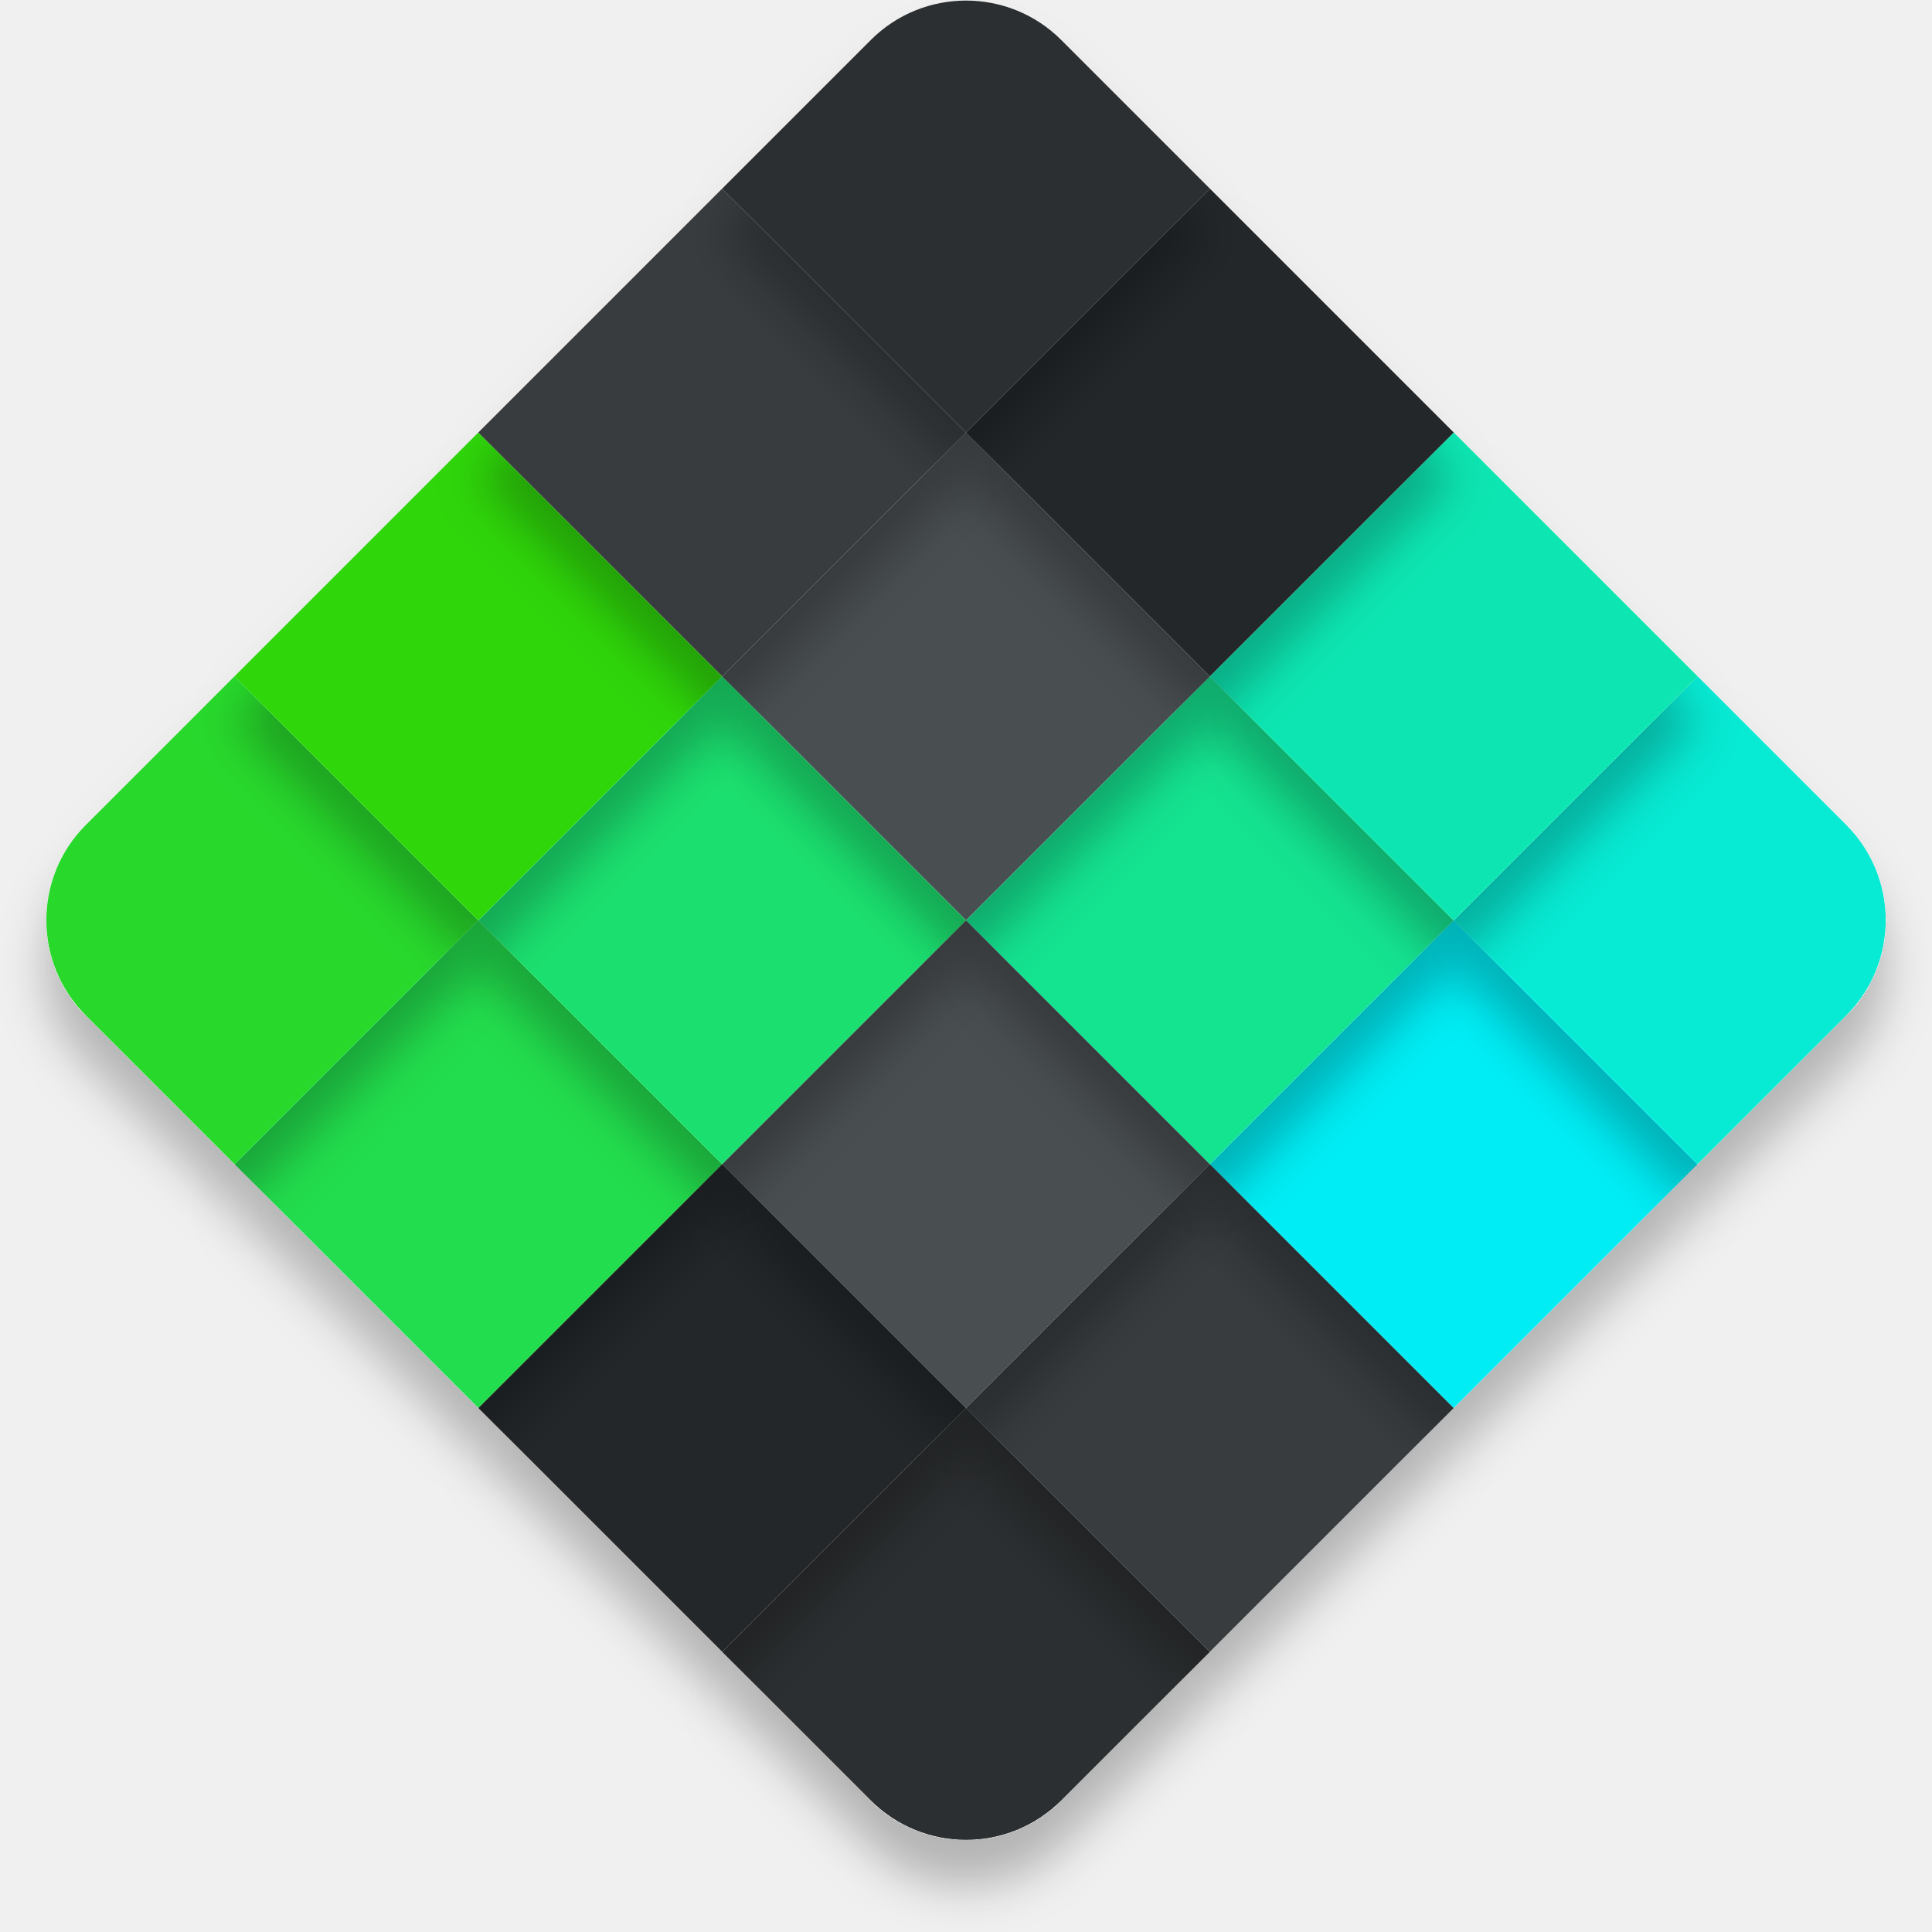
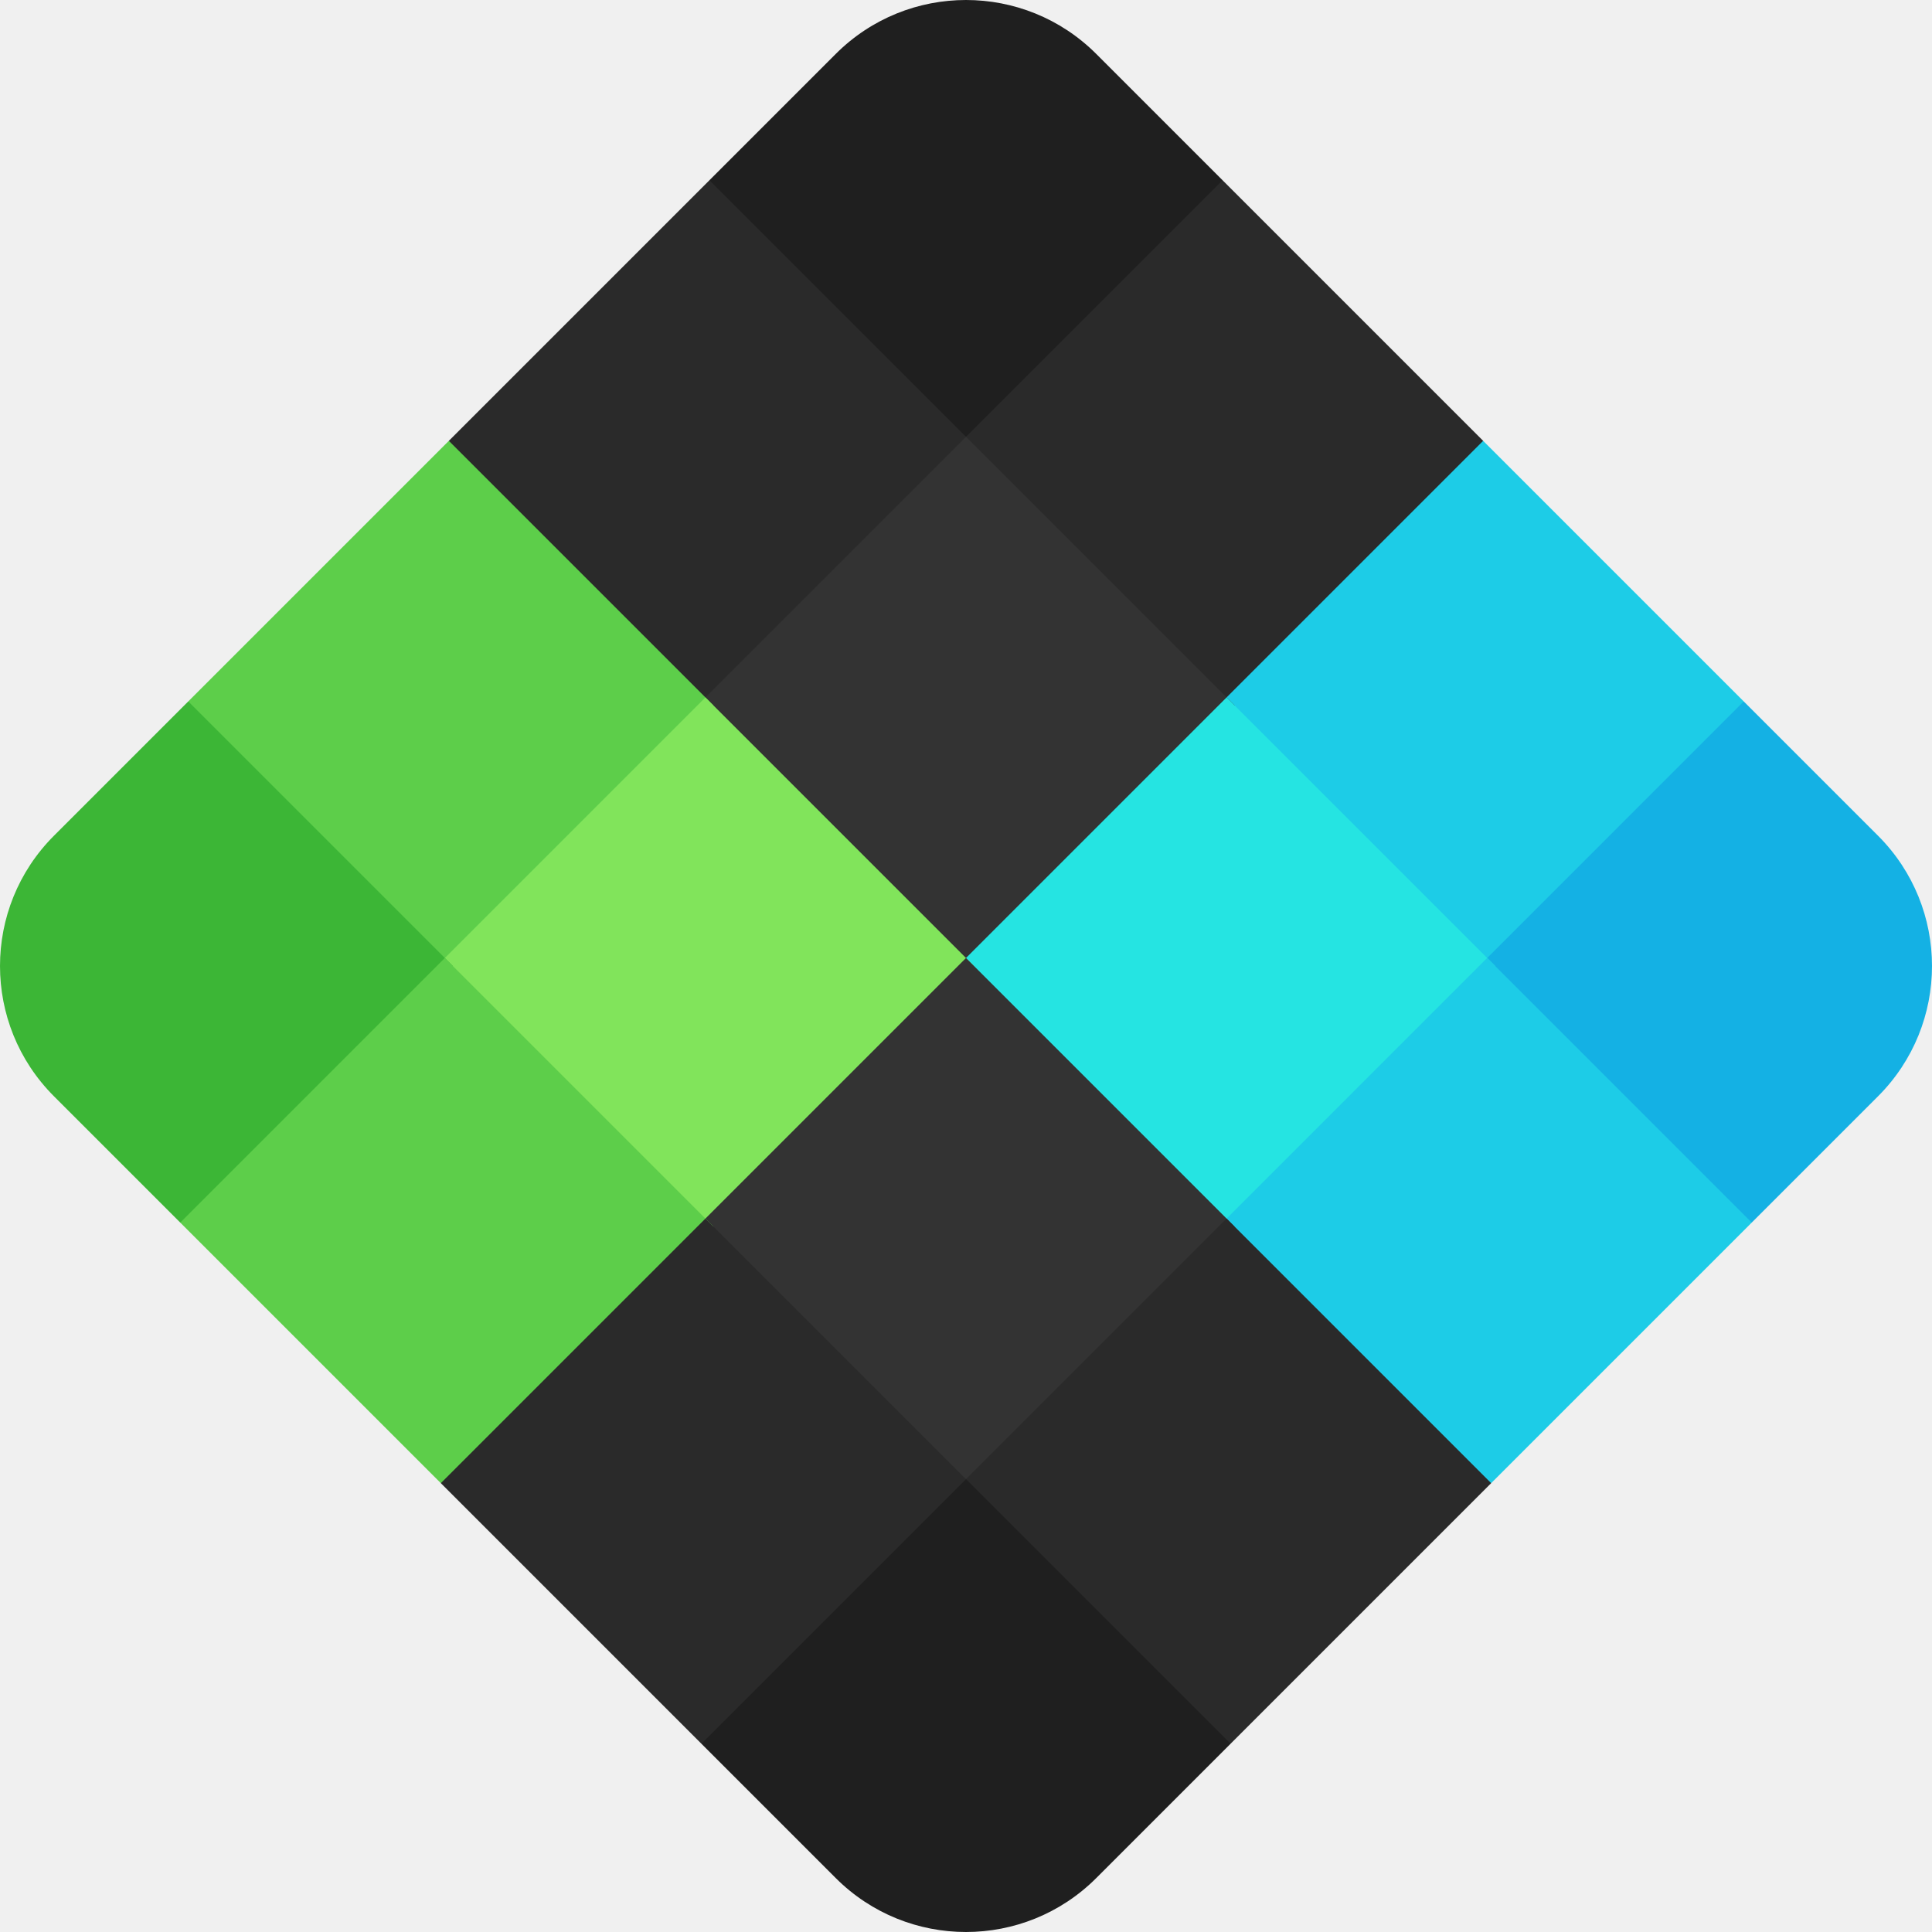
- <svg xmlns="http://www.w3.org/2000/svg" width="1434" height="1434" viewBox="0 0 1434 1434" fill="none">
-   <g filter="url(#filter0_d_0_1)">
-     <path d="M536 1226.02L717.019 1045L898.039 1226.02L787.73 1336.33C748.678 1375.38 685.361 1375.38 646.309 1336.33L536 1226.02Z" fill="#2C2F31" />
+ <svg xmlns="http://www.w3.org/2000/svg" width="512" height="512" viewBox="0 0 512 512" fill="none">
+   <mask id="mask0_16_2" style="mask-type:luminance" maskUnits="userSpaceOnUse" x="0" y="0" width="512" height="512">
+     <path d="M497.697 221.471L290.528 14.302C271.459 -4.767 240.541 -4.767 221.472 14.302L14.302 221.471C-4.767 240.542 -4.767 271.459 14.302 290.528L221.472 497.698C240.541 516.767 271.459 516.767 290.528 497.698L497.697 290.528C516.768 271.459 516.768 240.542 497.697 221.471Z" fill="white" />
+   </mask>
+   <g mask="url(#mask0_16_2)">
+     <path d="M325.057 48.83L256 -20.226L186.943 48.83L256 117.887L325.057 48.83Z" fill="#1F1F1F" stroke="#1F1F1F" stroke-width="3" />
+     <path d="M394.112 117.887L325.056 48.83L255.999 117.887L325.056 186.944L394.112 117.887Z" fill="#2A2A2A" stroke="#2A2A2A" stroke-width="3" />
+     <path d="M463.169 186.944L394.112 117.887L325.056 186.944L394.112 255.999L463.169 186.944Z" fill="#1DCCE7" stroke="#1DCCE7" stroke-width="3" />
+     <path d="M532.226 256L463.169 186.944L394.112 256L463.169 325.056L532.226 256Z" fill="#14B1E4" stroke="#14B1E4" stroke-width="3" />
+     <path d="M256 117.887L186.943 48.83L117.886 117.887L186.943 186.944L256 117.887Z" fill="#2A2A2A" stroke="#2A2A2A" stroke-width="3" />
+     <path d="M325.057 186.944L256 117.887L186.943 186.944L256 255.999L325.057 186.944Z" fill="#333333" stroke="#333333" stroke-width="3" />
+     <path d="M394.112 256L325.056 186.944L255.999 256L325.056 325.056L394.112 256Z" fill="#25E4E2" stroke="#25E4E2" stroke-width="3" />
+     <path d="M463.169 325.057L394.112 256L325.056 325.057L394.112 394.113L463.169 325.057Z" fill="#1DCCE7" stroke="#1DCCE7" stroke-width="3" />
+     <path d="M186.943 186.944L117.886 117.887L48.83 186.944L117.886 255.999L186.943 186.944Z" fill="#5DCE4A" stroke="#5DCE4A" stroke-width="3" />
+     <path d="M256 256L186.943 186.944L117.886 256L186.943 325.056L256 256Z" fill="#81E45B" stroke="#81E45B" stroke-width="3" />
+     <path d="M325.057 325.057L256 256L186.943 325.057L256 394.113L325.057 325.057Z" fill="#333333" stroke="#333333" stroke-width="3" />
+     <path d="M394.112 394.113L325.056 325.056L255.999 394.113L325.056 463.169L394.112 394.113Z" fill="#2A2A2A" stroke="#2A2A2A" stroke-width="3" />
+     <path d="M117.886 256L48.83 186.944L-20.227 256L48.83 325.056L117.886 256Z" fill="#3CB636" stroke="#3CB636" stroke-width="3" />
+     <path d="M186.943 325.057L117.886 256L48.83 325.057L117.886 394.113L186.943 325.057Z" fill="#5DCE4A" stroke="#5DCE4A" stroke-width="3" />
+     <path d="M256 394.113L186.943 325.056L117.886 394.113L186.943 463.169L256 394.113Z" fill="#2A2A2A" stroke="#2A2A2A" stroke-width="3" />
+     <path d="M325.057 463.17L256 394.113L186.943 463.17L256 532.226L325.057 463.17Z" fill="#1F1F1F" stroke="#1F1F1F" stroke-width="3" />
  </g>
-   <g filter="url(#filter1_d_0_1)">
-     <rect x="355" y="1045.02" width="256" height="256" transform="rotate(-45 355 1045.02)" fill="#23272A" />
-   </g>
-   <g filter="url(#filter2_d_0_1)">
-     <rect x="174" y="864.019" width="256" height="256" transform="rotate(-45 174 864.019)" fill="#22DD4D" />
-   </g>
-   <g filter="url(#filter3_d_0_1)">
-     <rect x="717" y="1045.02" width="256" height="256" transform="rotate(-45 717 1045.02)" fill="#383C3F" />
-   </g>
-   <g filter="url(#filter4_d_0_1)">
-     <rect x="536" y="864.019" width="256" height="256" transform="rotate(-45 536 864.019)" fill="#494E51" />
-   </g>
-   <g filter="url(#filter5_d_0_1)">
-     <rect x="355" y="683.019" width="256" height="256" transform="rotate(-45 355 683.019)" fill="#1BE06F" />
-   </g>
-   <g filter="url(#filter6_d_0_1)">
-     <path d="M63.711 753.73C24.658 714.678 24.658 651.361 63.711 612.309L174.019 502L355.039 683.019L174.019 864.039L63.711 753.73Z" fill="#28D92C" />
-   </g>
-   <g filter="url(#filter7_d_0_1)">
-     <rect x="174" y="502.019" width="256" height="256" transform="rotate(-45 174 502.019)" fill="#2FD60A" />
-   </g>
-   <g filter="url(#filter8_d_0_1)">
-     <rect x="898" y="864.019" width="256" height="256" transform="rotate(-45 898 864.019)" fill="#00EDF5" />
-   </g>
-   <g filter="url(#filter9_d_0_1)">
-     <rect x="717" y="683.019" width="256" height="256" transform="rotate(-45 717 683.019)" fill="#14E390" />
-   </g>
-   <g filter="url(#filter10_d_0_1)">
-     <path d="M1370.33 612.309C1409.38 651.361 1409.38 714.678 1370.33 753.73L1260.02 864.039L1079 683.019L1260.02 502L1370.33 612.309Z" fill="#07EAD3" />
-   </g>
-   <g filter="url(#filter11_d_0_1)">
-     <rect x="898" y="502.019" width="256" height="256" transform="rotate(-45 898 502.019)" fill="#0DE6B2" />
-   </g>
-   <g filter="url(#filter12_d_0_1)">
-     <rect x="536" y="502.019" width="256" height="256" transform="rotate(-45 536 502.019)" fill="#494E51" />
-   </g>
-   <g filter="url(#filter13_d_0_1)">
-     <rect x="717" y="321.019" width="256" height="256" transform="rotate(-45 717 321.019)" fill="#23272A" />
-   </g>
-   <g filter="url(#filter14_d_0_1)">
-     <rect x="355" y="321.019" width="256" height="256" transform="rotate(-45 355 321.019)" fill="#383C3F" />
-   </g>
-   <g filter="url(#filter15_d_0_1)">
-     <path d="M536 140.019L646.309 29.711C685.361 -9.342 748.678 -9.342 787.73 29.711L898.039 140.019L717.019 321.039L536 140.019Z" fill="#2C2F31" />
-   </g>
-   <defs>
-     <filter id="filter0_d_0_1" x="502" y="1045" width="430.039" height="388.617" filterUnits="userSpaceOnUse" color-interpolation-filters="sRGB">
-       <feFlood flood-opacity="0" result="BackgroundImageFix" />
-       <feColorMatrix in="SourceAlpha" type="matrix" values="0 0 0 0 0 0 0 0 0 0 0 0 0 0 0 0 0 0 127 0" result="hardAlpha" />
-       <feOffset dy="34" />
-       <feGaussianBlur stdDeviation="17" />
-       <feComposite in2="hardAlpha" operator="out" />
-       <feColorMatrix type="matrix" values="0 0 0 0 0 0 0 0 0 0 0 0 0 0 0 0 0 0 0.25 0" />
-       <feBlend mode="normal" in2="BackgroundImageFix" result="effect1_dropShadow_0_1" />
-       <feBlend mode="normal" in="SourceGraphic" in2="effect1_dropShadow_0_1" result="shape" />
-     </filter>
-     <filter id="filter1_d_0_1" x="321" y="864" width="430.039" height="430.039" filterUnits="userSpaceOnUse" color-interpolation-filters="sRGB">
-       <feFlood flood-opacity="0" result="BackgroundImageFix" />
-       <feColorMatrix in="SourceAlpha" type="matrix" values="0 0 0 0 0 0 0 0 0 0 0 0 0 0 0 0 0 0 127 0" result="hardAlpha" />
-       <feOffset dy="34" />
-       <feGaussianBlur stdDeviation="17" />
-       <feComposite in2="hardAlpha" operator="out" />
-       <feColorMatrix type="matrix" values="0 0 0 0 0 0 0 0 0 0 0 0 0 0 0 0 0 0 0.25 0" />
-       <feBlend mode="normal" in2="BackgroundImageFix" result="effect1_dropShadow_0_1" />
-       <feBlend mode="normal" in="SourceGraphic" in2="effect1_dropShadow_0_1" result="shape" />
-     </filter>
-     <filter id="filter2_d_0_1" x="140" y="683" width="430.039" height="430.039" filterUnits="userSpaceOnUse" color-interpolation-filters="sRGB">
-       <feFlood flood-opacity="0" result="BackgroundImageFix" />
-       <feColorMatrix in="SourceAlpha" type="matrix" values="0 0 0 0 0 0 0 0 0 0 0 0 0 0 0 0 0 0 127 0" result="hardAlpha" />
-       <feOffset dy="34" />
-       <feGaussianBlur stdDeviation="17" />
-       <feComposite in2="hardAlpha" operator="out" />
-       <feColorMatrix type="matrix" values="0 0 0 0 0 0 0 0 0 0 0 0 0 0 0 0 0 0 0.25 0" />
-       <feBlend mode="normal" in2="BackgroundImageFix" result="effect1_dropShadow_0_1" />
-       <feBlend mode="normal" in="SourceGraphic" in2="effect1_dropShadow_0_1" result="shape" />
-     </filter>
-     <filter id="filter3_d_0_1" x="683" y="864" width="430.039" height="430.039" filterUnits="userSpaceOnUse" color-interpolation-filters="sRGB">
-       <feFlood flood-opacity="0" result="BackgroundImageFix" />
-       <feColorMatrix in="SourceAlpha" type="matrix" values="0 0 0 0 0 0 0 0 0 0 0 0 0 0 0 0 0 0 127 0" result="hardAlpha" />
-       <feOffset dy="34" />
-       <feGaussianBlur stdDeviation="17" />
-       <feComposite in2="hardAlpha" operator="out" />
-       <feColorMatrix type="matrix" values="0 0 0 0 0 0 0 0 0 0 0 0 0 0 0 0 0 0 0.25 0" />
-       <feBlend mode="normal" in2="BackgroundImageFix" result="effect1_dropShadow_0_1" />
-       <feBlend mode="normal" in="SourceGraphic" in2="effect1_dropShadow_0_1" result="shape" />
-     </filter>
-     <filter id="filter4_d_0_1" x="502" y="683" width="430.039" height="430.039" filterUnits="userSpaceOnUse" color-interpolation-filters="sRGB">
-       <feFlood flood-opacity="0" result="BackgroundImageFix" />
-       <feColorMatrix in="SourceAlpha" type="matrix" values="0 0 0 0 0 0 0 0 0 0 0 0 0 0 0 0 0 0 127 0" result="hardAlpha" />
-       <feOffset dy="34" />
-       <feGaussianBlur stdDeviation="17" />
-       <feComposite in2="hardAlpha" operator="out" />
-       <feColorMatrix type="matrix" values="0 0 0 0 0 0 0 0 0 0 0 0 0 0 0 0 0 0 0.25 0" />
-       <feBlend mode="normal" in2="BackgroundImageFix" result="effect1_dropShadow_0_1" />
-       <feBlend mode="normal" in="SourceGraphic" in2="effect1_dropShadow_0_1" result="shape" />
-     </filter>
-     <filter id="filter5_d_0_1" x="321" y="502" width="430.039" height="430.039" filterUnits="userSpaceOnUse" color-interpolation-filters="sRGB">
-       <feFlood flood-opacity="0" result="BackgroundImageFix" />
-       <feColorMatrix in="SourceAlpha" type="matrix" values="0 0 0 0 0 0 0 0 0 0 0 0 0 0 0 0 0 0 127 0" result="hardAlpha" />
-       <feOffset dy="34" />
-       <feGaussianBlur stdDeviation="17" />
-       <feComposite in2="hardAlpha" operator="out" />
-       <feColorMatrix type="matrix" values="0 0 0 0 0 0 0 0 0 0 0 0 0 0 0 0 0 0 0.25 0" />
-       <feBlend mode="normal" in2="BackgroundImageFix" result="effect1_dropShadow_0_1" />
-       <feBlend mode="normal" in="SourceGraphic" in2="effect1_dropShadow_0_1" result="shape" />
-     </filter>
-     <filter id="filter6_d_0_1" x="0.421" y="502" width="388.617" height="430.039" filterUnits="userSpaceOnUse" color-interpolation-filters="sRGB">
-       <feFlood flood-opacity="0" result="BackgroundImageFix" />
-       <feColorMatrix in="SourceAlpha" type="matrix" values="0 0 0 0 0 0 0 0 0 0 0 0 0 0 0 0 0 0 127 0" result="hardAlpha" />
-       <feOffset dy="34" />
-       <feGaussianBlur stdDeviation="17" />
-       <feComposite in2="hardAlpha" operator="out" />
-       <feColorMatrix type="matrix" values="0 0 0 0 0 0 0 0 0 0 0 0 0 0 0 0 0 0 0.25 0" />
-       <feBlend mode="normal" in2="BackgroundImageFix" result="effect1_dropShadow_0_1" />
-       <feBlend mode="normal" in="SourceGraphic" in2="effect1_dropShadow_0_1" result="shape" />
-     </filter>
-     <filter id="filter7_d_0_1" x="140" y="321" width="430.039" height="430.039" filterUnits="userSpaceOnUse" color-interpolation-filters="sRGB">
-       <feFlood flood-opacity="0" result="BackgroundImageFix" />
-       <feColorMatrix in="SourceAlpha" type="matrix" values="0 0 0 0 0 0 0 0 0 0 0 0 0 0 0 0 0 0 127 0" result="hardAlpha" />
-       <feOffset dy="34" />
-       <feGaussianBlur stdDeviation="17" />
-       <feComposite in2="hardAlpha" operator="out" />
-       <feColorMatrix type="matrix" values="0 0 0 0 0 0 0 0 0 0 0 0 0 0 0 0 0 0 0.25 0" />
-       <feBlend mode="normal" in2="BackgroundImageFix" result="effect1_dropShadow_0_1" />
-       <feBlend mode="normal" in="SourceGraphic" in2="effect1_dropShadow_0_1" result="shape" />
-     </filter>
-     <filter id="filter8_d_0_1" x="864" y="683" width="430.039" height="430.039" filterUnits="userSpaceOnUse" color-interpolation-filters="sRGB">
-       <feFlood flood-opacity="0" result="BackgroundImageFix" />
-       <feColorMatrix in="SourceAlpha" type="matrix" values="0 0 0 0 0 0 0 0 0 0 0 0 0 0 0 0 0 0 127 0" result="hardAlpha" />
-       <feOffset dy="34" />
-       <feGaussianBlur stdDeviation="17" />
-       <feComposite in2="hardAlpha" operator="out" />
-       <feColorMatrix type="matrix" values="0 0 0 0 0 0 0 0 0 0 0 0 0 0 0 0 0 0 0.25 0" />
-       <feBlend mode="normal" in2="BackgroundImageFix" result="effect1_dropShadow_0_1" />
-       <feBlend mode="normal" in="SourceGraphic" in2="effect1_dropShadow_0_1" result="shape" />
-     </filter>
-     <filter id="filter9_d_0_1" x="683" y="502" width="430.039" height="430.039" filterUnits="userSpaceOnUse" color-interpolation-filters="sRGB">
-       <feFlood flood-opacity="0" result="BackgroundImageFix" />
-       <feColorMatrix in="SourceAlpha" type="matrix" values="0 0 0 0 0 0 0 0 0 0 0 0 0 0 0 0 0 0 127 0" result="hardAlpha" />
-       <feOffset dy="34" />
-       <feGaussianBlur stdDeviation="17" />
-       <feComposite in2="hardAlpha" operator="out" />
-       <feColorMatrix type="matrix" values="0 0 0 0 0 0 0 0 0 0 0 0 0 0 0 0 0 0 0.25 0" />
-       <feBlend mode="normal" in2="BackgroundImageFix" result="effect1_dropShadow_0_1" />
-       <feBlend mode="normal" in="SourceGraphic" in2="effect1_dropShadow_0_1" result="shape" />
-     </filter>
-     <filter id="filter10_d_0_1" x="1045" y="502" width="388.617" height="430.039" filterUnits="userSpaceOnUse" color-interpolation-filters="sRGB">
-       <feFlood flood-opacity="0" result="BackgroundImageFix" />
-       <feColorMatrix in="SourceAlpha" type="matrix" values="0 0 0 0 0 0 0 0 0 0 0 0 0 0 0 0 0 0 127 0" result="hardAlpha" />
-       <feOffset dy="34" />
-       <feGaussianBlur stdDeviation="17" />
-       <feComposite in2="hardAlpha" operator="out" />
-       <feColorMatrix type="matrix" values="0 0 0 0 0 0 0 0 0 0 0 0 0 0 0 0 0 0 0.25 0" />
-       <feBlend mode="normal" in2="BackgroundImageFix" result="effect1_dropShadow_0_1" />
-       <feBlend mode="normal" in="SourceGraphic" in2="effect1_dropShadow_0_1" result="shape" />
-     </filter>
-     <filter id="filter11_d_0_1" x="864" y="321" width="430.039" height="430.039" filterUnits="userSpaceOnUse" color-interpolation-filters="sRGB">
-       <feFlood flood-opacity="0" result="BackgroundImageFix" />
-       <feColorMatrix in="SourceAlpha" type="matrix" values="0 0 0 0 0 0 0 0 0 0 0 0 0 0 0 0 0 0 127 0" result="hardAlpha" />
-       <feOffset dy="34" />
-       <feGaussianBlur stdDeviation="17" />
-       <feComposite in2="hardAlpha" operator="out" />
-       <feColorMatrix type="matrix" values="0 0 0 0 0 0 0 0 0 0 0 0 0 0 0 0 0 0 0.25 0" />
-       <feBlend mode="normal" in2="BackgroundImageFix" result="effect1_dropShadow_0_1" />
-       <feBlend mode="normal" in="SourceGraphic" in2="effect1_dropShadow_0_1" result="shape" />
-     </filter>
-     <filter id="filter12_d_0_1" x="502" y="321" width="430.039" height="430.039" filterUnits="userSpaceOnUse" color-interpolation-filters="sRGB">
-       <feFlood flood-opacity="0" result="BackgroundImageFix" />
-       <feColorMatrix in="SourceAlpha" type="matrix" values="0 0 0 0 0 0 0 0 0 0 0 0 0 0 0 0 0 0 127 0" result="hardAlpha" />
-       <feOffset dy="34" />
-       <feGaussianBlur stdDeviation="17" />
-       <feComposite in2="hardAlpha" operator="out" />
-       <feColorMatrix type="matrix" values="0 0 0 0 0 0 0 0 0 0 0 0 0 0 0 0 0 0 0.25 0" />
-       <feBlend mode="normal" in2="BackgroundImageFix" result="effect1_dropShadow_0_1" />
-       <feBlend mode="normal" in="SourceGraphic" in2="effect1_dropShadow_0_1" result="shape" />
-     </filter>
-     <filter id="filter13_d_0_1" x="683" y="140" width="430.039" height="430.039" filterUnits="userSpaceOnUse" color-interpolation-filters="sRGB">
-       <feFlood flood-opacity="0" result="BackgroundImageFix" />
-       <feColorMatrix in="SourceAlpha" type="matrix" values="0 0 0 0 0 0 0 0 0 0 0 0 0 0 0 0 0 0 127 0" result="hardAlpha" />
-       <feOffset dy="34" />
-       <feGaussianBlur stdDeviation="17" />
-       <feComposite in2="hardAlpha" operator="out" />
-       <feColorMatrix type="matrix" values="0 0 0 0 0 0 0 0 0 0 0 0 0 0 0 0 0 0 0.25 0" />
-       <feBlend mode="normal" in2="BackgroundImageFix" result="effect1_dropShadow_0_1" />
-       <feBlend mode="normal" in="SourceGraphic" in2="effect1_dropShadow_0_1" result="shape" />
-     </filter>
-     <filter id="filter14_d_0_1" x="321" y="140" width="430.039" height="430.039" filterUnits="userSpaceOnUse" color-interpolation-filters="sRGB">
-       <feFlood flood-opacity="0" result="BackgroundImageFix" />
-       <feColorMatrix in="SourceAlpha" type="matrix" values="0 0 0 0 0 0 0 0 0 0 0 0 0 0 0 0 0 0 127 0" result="hardAlpha" />
-       <feOffset dy="34" />
-       <feGaussianBlur stdDeviation="17" />
-       <feComposite in2="hardAlpha" operator="out" />
-       <feColorMatrix type="matrix" values="0 0 0 0 0 0 0 0 0 0 0 0 0 0 0 0 0 0 0.25 0" />
-       <feBlend mode="normal" in2="BackgroundImageFix" result="effect1_dropShadow_0_1" />
-       <feBlend mode="normal" in="SourceGraphic" in2="effect1_dropShadow_0_1" result="shape" />
-     </filter>
-     <filter id="filter15_d_0_1" x="502" y="0.421" width="430.039" height="388.617" filterUnits="userSpaceOnUse" color-interpolation-filters="sRGB">
-       <feFlood flood-opacity="0" result="BackgroundImageFix" />
-       <feColorMatrix in="SourceAlpha" type="matrix" values="0 0 0 0 0 0 0 0 0 0 0 0 0 0 0 0 0 0 127 0" result="hardAlpha" />
-       <feOffset dy="34" />
-       <feGaussianBlur stdDeviation="17" />
-       <feComposite in2="hardAlpha" operator="out" />
-       <feColorMatrix type="matrix" values="0 0 0 0 0 0 0 0 0 0 0 0 0 0 0 0 0 0 0.25 0" />
-       <feBlend mode="normal" in2="BackgroundImageFix" result="effect1_dropShadow_0_1" />
-       <feBlend mode="normal" in="SourceGraphic" in2="effect1_dropShadow_0_1" result="shape" />
-     </filter>
-   </defs>
</svg>
